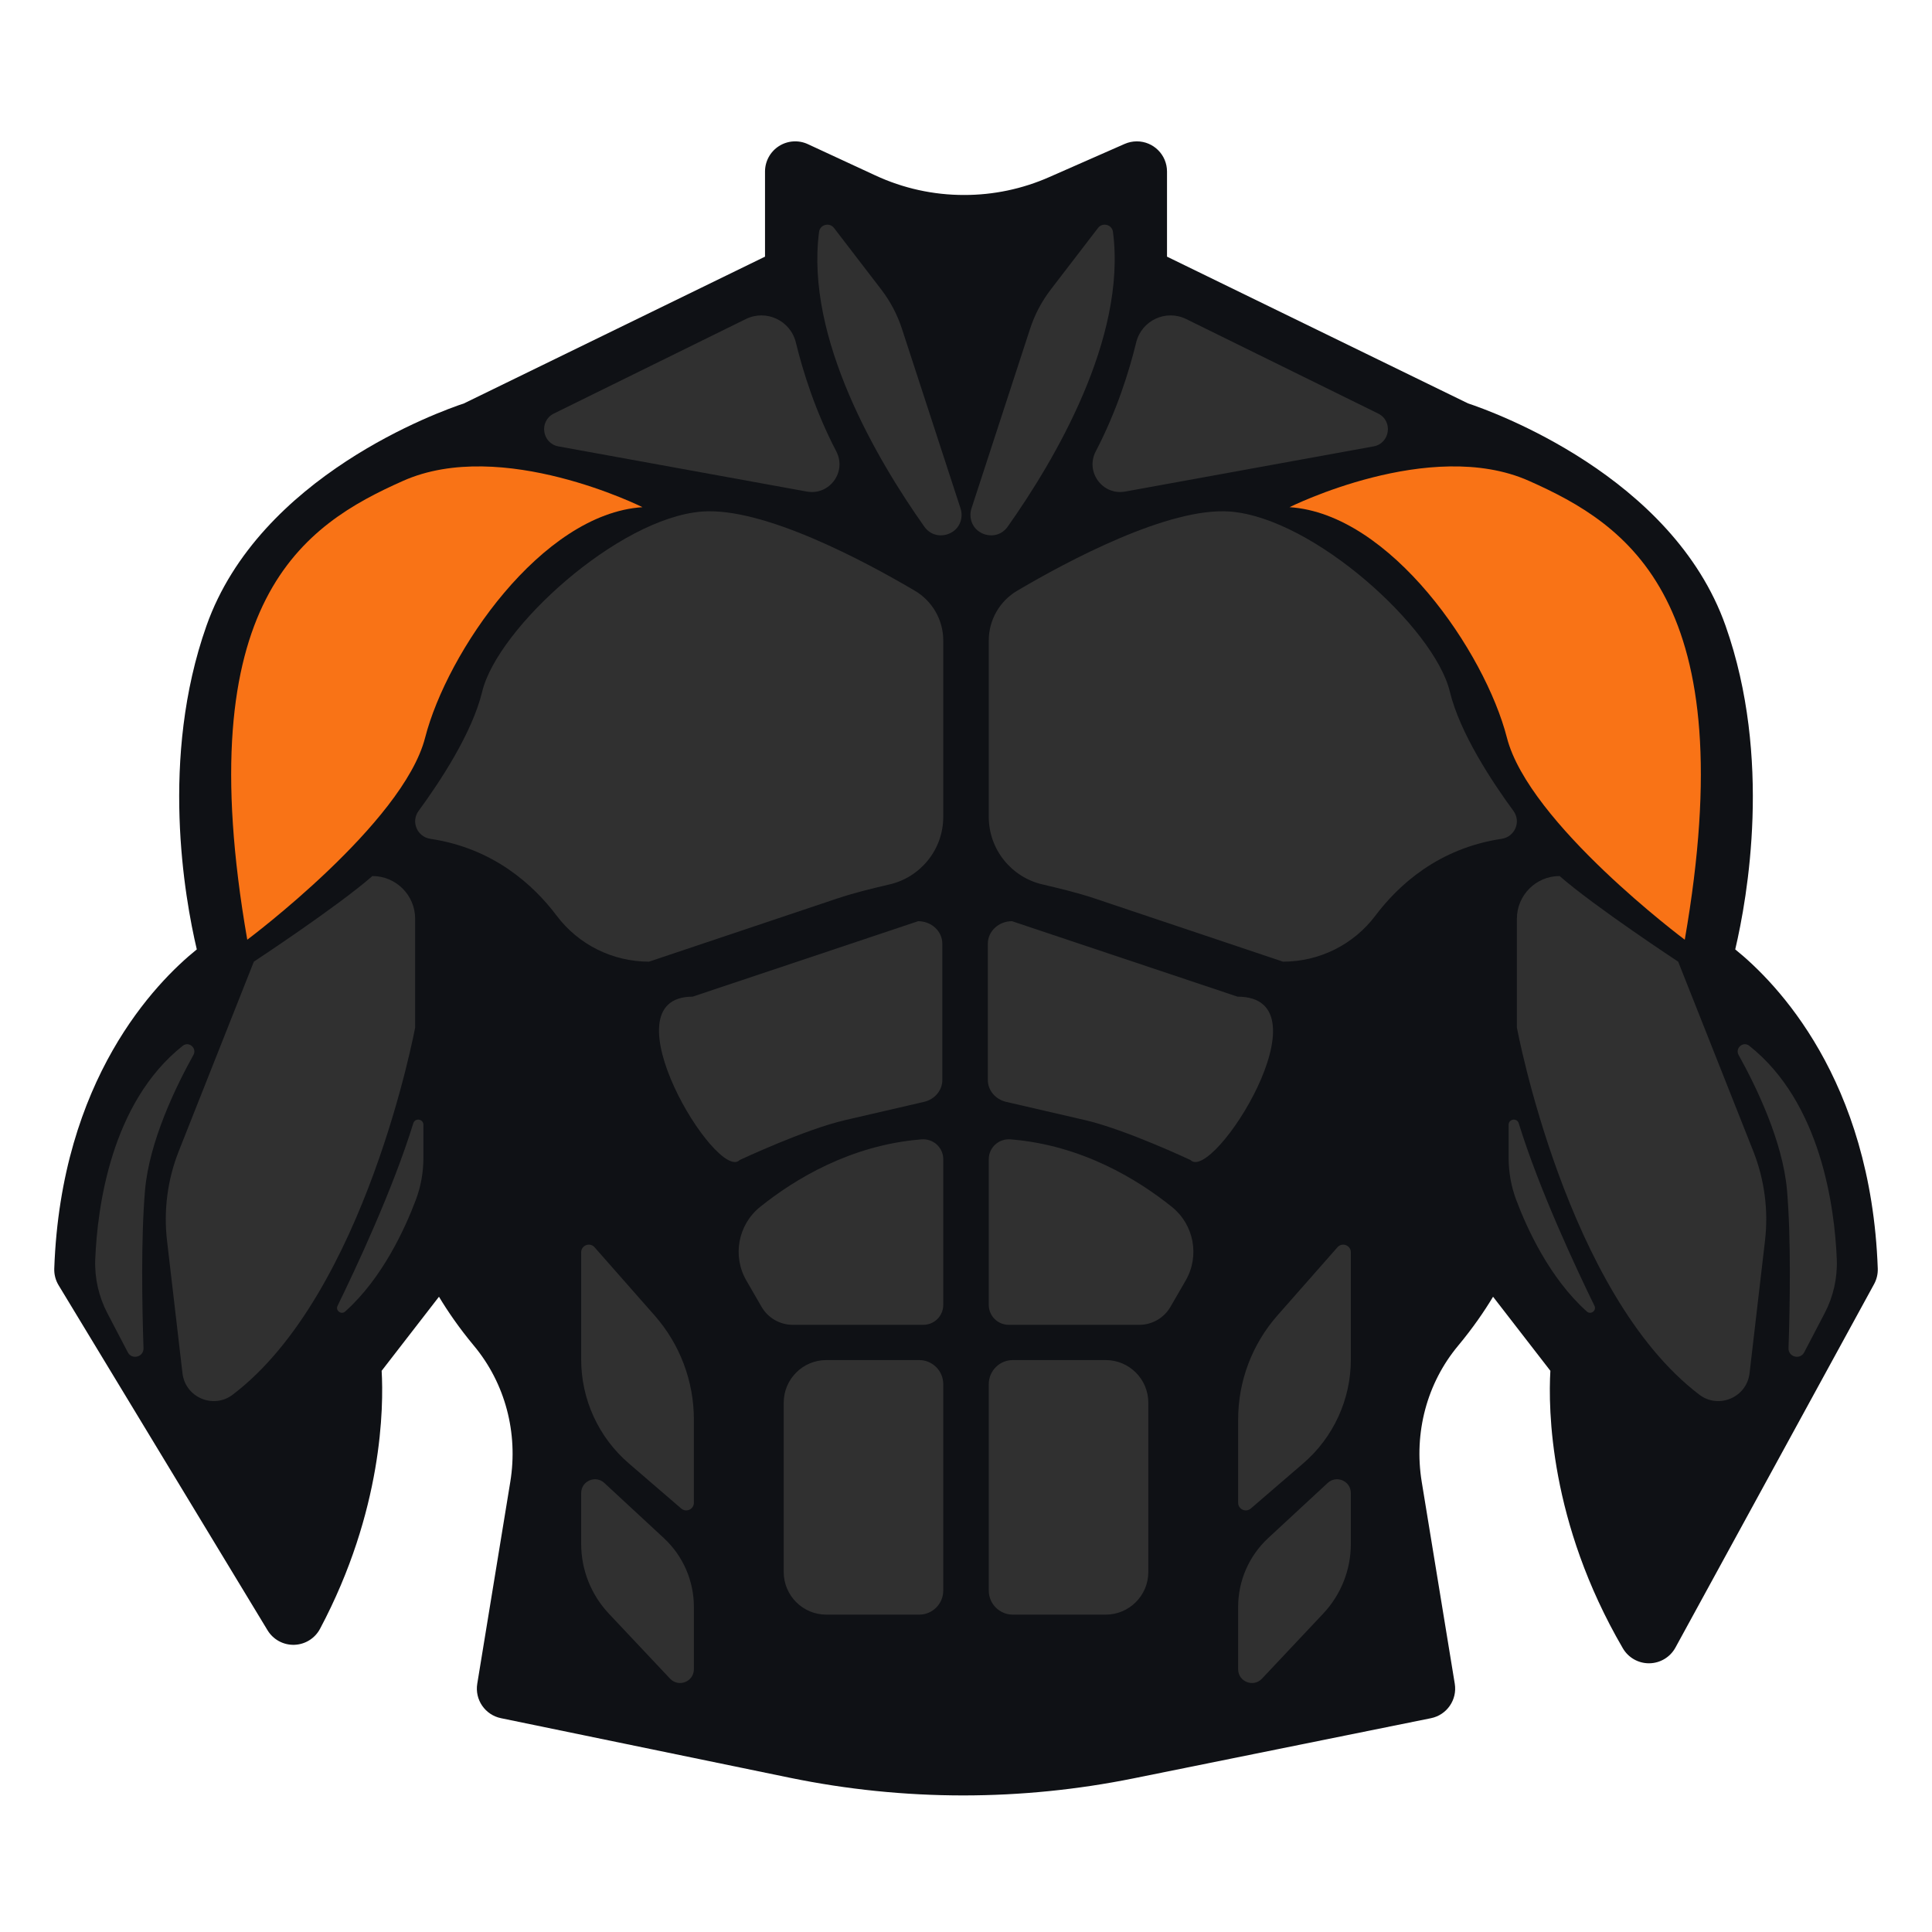
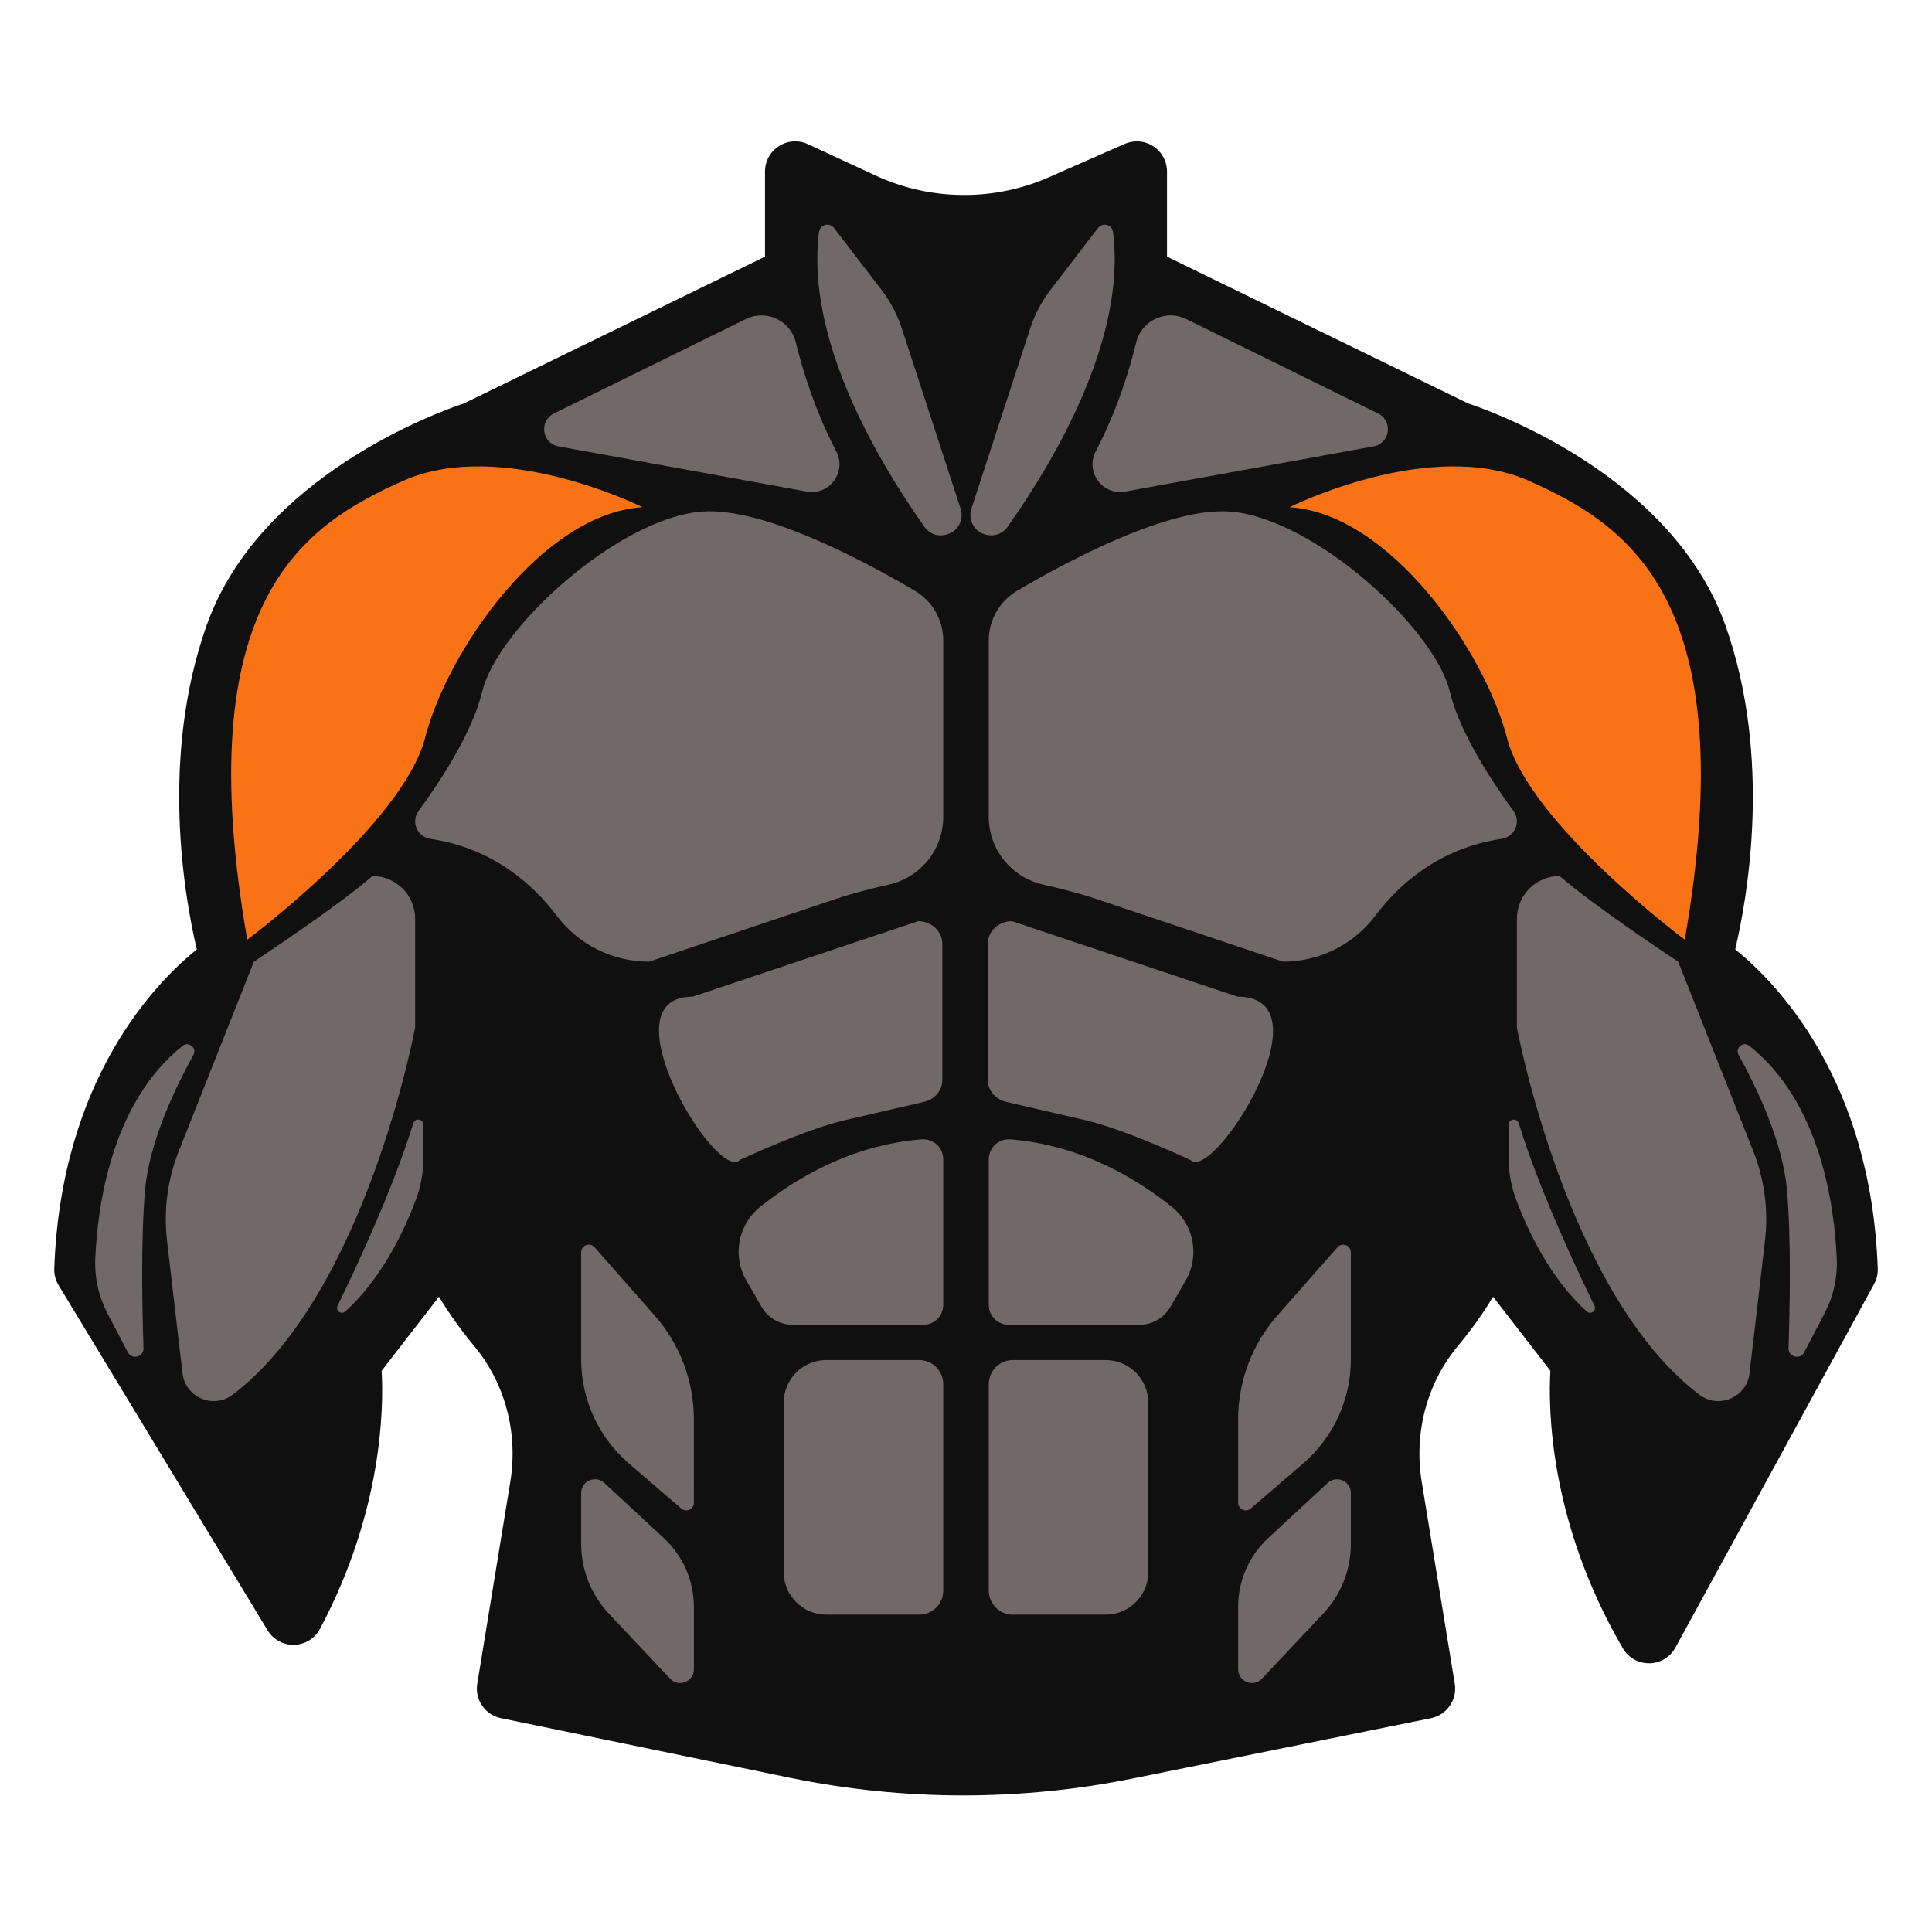
<svg xmlns="http://www.w3.org/2000/svg" version="1.1" width="512" height="512" x="0" y="0" viewBox="0 0 512 512" style="enable-background:new 0 0 512 512" xml:space="preserve" class="">
  <g>
-     <path fill="#0f1115" d="M301.269 37.462c-1.093 0-2.19.224-3.221.677l-19.98 8.789a55.678 55.678 0 0 1-22.557 4.743 55.631 55.631 0 0 1-23.557-5.193l-17.853-8.274a7.999 7.999 0 0 0-11.364 7.258v22.553l-79.783 38.894c-6.267 2.078-54.193 19.141-68.246 58.949-12.363 35.022-5.801 71.956-2.555 85.742-10.916 8.808-35.98 34.384-37.773 84.578a8 8 0 0 0 1.152 4.43l55.372 91.433a8 8 0 0 0 13.907-.391c16.658-31.356 16.875-58.869 16.33-68.373l15.191-19.628c2.289 3.812 5.327 8.259 9.282 13.009 8.242 9.897 11.749 23.036 9.62 36.046l-8.755 53.504a8 8 0 0 0 6.279 9.127l76.517 15.781a228.09 228.09 0 0 0 45.975 4.691 228.12 228.12 0 0 0 45.127-4.518l78.842-15.948a8 8 0 0 0 6.309-9.133l-8.755-53.504c-2.129-13.011 1.377-26.149 9.62-36.046 3.955-4.75 6.993-9.198 9.282-13.009l15.19 19.627c-.577 10.026-.31 40.081 19.211 73.545a8 8 0 0 0 6.91 3.969l.112-.001a8 8 0 0 0 6.909-4.163l52.646-96.326a8.01 8.01 0 0 0 .975-4.122c-1.793-50.194-26.857-75.77-37.773-84.578 3.246-13.786 9.808-50.72-2.555-85.742-14.053-39.809-61.979-56.871-68.246-58.949L309.27 68.016V45.462a8.001 8.001 0 0 0-8.001-8z" opacity="1" data-original="#484f69" class="" />
-     <path fill="#303030" d="M249.728 250.095v36.119c0 2.743-2.006 5.133-4.863 5.794l-20.888 4.832c-10.774 2.492-27.945 10.577-27.945 10.577-5.973 6.163-36.108-43.292-12.473-43.292l59.763-20c3.537 0 6.406 2.673 6.406 5.97zM261.787 250.095v36.119c0 2.743 2.006 5.133 4.863 5.794l20.888 4.832c10.774 2.492 27.945 10.577 27.945 10.577 5.973 6.163 37.243-43.292 12.473-43.292l-59.763-20c-3.537 0-6.406 2.673-6.406 5.97zM221.021 60.413l12.526 16.321a34.797 34.797 0 0 1 5.474 10.388l15.536 47.628c.177.544.268 1.112.268 1.684 0 5.303-6.81 7.463-9.871 3.132-12.382-17.517-31.578-49.908-27.893-78.118.254-1.947 2.764-2.595 3.96-1.035zM146.787 109.587l50.855-25.03c5.39-2.653 11.842.362 13.267 6.198 1.873 7.669 5.16 18.229 10.711 28.856 2.837 5.431-1.783 11.751-7.812 10.655l-65.805-11.965c-4.394-.799-5.224-6.742-1.216-8.714z" opacity="1" data-original="#9fabce" class="" />
+     <path fill="#101010" d="M301.269 37.462c-1.093 0-2.19.224-3.221.677l-19.98 8.789a55.678 55.678 0 0 1-22.557 4.743 55.631 55.631 0 0 1-23.557-5.193l-17.853-8.274a7.999 7.999 0 0 0-11.364 7.258v22.553l-79.783 38.894c-6.267 2.078-54.193 19.141-68.246 58.949-12.363 35.022-5.801 71.956-2.555 85.742-10.916 8.808-35.98 34.384-37.773 84.578a8 8 0 0 0 1.152 4.43l55.372 91.433a8 8 0 0 0 13.907-.391c16.658-31.356 16.875-58.869 16.33-68.373l15.191-19.628c2.289 3.812 5.327 8.259 9.282 13.009 8.242 9.897 11.749 23.036 9.62 36.046l-8.755 53.504a8 8 0 0 0 6.279 9.127l76.517 15.781a228.09 228.09 0 0 0 45.975 4.691 228.12 228.12 0 0 0 45.127-4.518l78.842-15.948a8 8 0 0 0 6.309-9.133l-8.755-53.504c-2.129-13.011 1.377-26.149 9.62-36.046 3.955-4.75 6.993-9.198 9.282-13.009l15.19 19.627c-.577 10.026-.31 40.081 19.211 73.545a8 8 0 0 0 6.91 3.969l.112-.001a8 8 0 0 0 6.909-4.163l52.646-96.326a8.01 8.01 0 0 0 .975-4.122c-1.793-50.194-26.857-75.77-37.773-84.578 3.246-13.786 9.808-50.72-2.555-85.742-14.053-39.809-61.979-56.871-68.246-58.949L309.27 68.016V45.462a8.001 8.001 0 0 0-8.001-8z" opacity="1" data-original="#484f69" class="" />
+     <path fill="#716969" d="M249.728 250.095v36.119c0 2.743-2.006 5.133-4.863 5.794l-20.888 4.832c-10.774 2.492-27.945 10.577-27.945 10.577-5.973 6.163-36.108-43.292-12.473-43.292l59.763-20c3.537 0 6.406 2.673 6.406 5.97zM261.787 250.095v36.119c0 2.743 2.006 5.133 4.863 5.794l20.888 4.832c10.774 2.492 27.945 10.577 27.945 10.577 5.973 6.163 37.243-43.292 12.473-43.292l-59.763-20c-3.537 0-6.406 2.673-6.406 5.97zM221.021 60.413l12.526 16.321a34.797 34.797 0 0 1 5.474 10.388l15.536 47.628c.177.544.268 1.112.268 1.684 0 5.303-6.81 7.463-9.871 3.132-12.382-17.517-31.578-49.908-27.893-78.118.254-1.947 2.764-2.595 3.96-1.035zM146.787 109.587l50.855-25.03c5.39-2.653 11.842.362 13.267 6.198 1.873 7.669 5.16 18.229 10.711 28.856 2.837 5.431-1.783 11.751-7.812 10.655l-65.805-11.965c-4.394-.799-5.224-6.742-1.216-8.714z" opacity="1" data-original="#9fabce" class="" />
    <path fill="#f97316" d="M170.261 134.408s-37.238-18.619-63.422-6.982-57.021 31.42-41.311 121.607c0 0 41.311-30.838 47.13-53.53s30.837-59.35 57.603-61.095z" opacity="1" data-original="#ff004f" class="" />
-     <path fill="#303030" d="M242.455 156.559a15.301 15.301 0 0 1 7.52 13.185v46.72c0 8.704-6.048 15.996-14.171 17.901-4.693 1.101-9.383 2.22-13.953 3.754L172 254.851c-9.613 0-18.681-4.489-24.464-12.168-6.153-8.172-16.775-17.887-33.478-20.387-3.507-.525-5.224-4.54-3.125-7.399 5.659-7.711 14.206-20.645 16.854-31.613 4.073-16.874 36.075-45.966 58.185-47.712 16.315-1.289 43.406 13.269 56.483 20.987zM110.018 243.483v28.823s-13.09 70.544-48.363 97.308c-5.13 3.892-12.553.702-13.298-5.694l-4.094-35.137a49.024 49.024 0 0 1 3.117-23.727l19.893-50.205s22.11-14.546 31.42-22.692c6.255 0 11.325 5.07 11.325 11.324z" opacity="1" data-original="#9fabce" class="" />
-     <path fill="#303030" d="M48.428 277.147c1.622-1.284 3.836.622 2.83 2.43-4.655 8.367-11.702 22.889-12.824 35.847-1.105 12.77-.772 30.815-.404 41.857.078 2.346-3.072 3.176-4.159 1.095l-5.407-10.35a28.387 28.387 0 0 1-3.224-14.312c.565-13.726 4.161-41.496 23.188-56.567zM112.205 298.082v8.785c0 3.786-.666 7.54-1.997 11.085-2.851 7.595-8.865 20.797-18.739 29.621-1.047.936-2.627-.261-2.01-1.523 4.655-9.513 14.642-30.743 20.07-48.378.463-1.501 2.676-1.161 2.676.41zM249.974 307.203v38.609a5.279 5.279 0 0 1-5.279 5.279h-34.61a9.542 9.542 0 0 1-8.262-4.767l-4.026-6.963a15.246 15.246 0 0 1 3.652-19.522c9.015-7.244 23.896-16.403 42.774-17.896 3.092-.245 5.751 2.158 5.751 5.26zM243.591 427.896h-24.602c-6.239 0-11.296-5.058-11.296-11.296v-44.872c0-6.239 5.058-11.296 11.296-11.296h24.602a6.383 6.383 0 0 1 6.383 6.383v54.697a6.384 6.384 0 0 1-6.383 6.384zM157.565 330.539l15.916 18.076a41.707 41.707 0 0 1 10.405 27.563v22.063c0 1.734-2.036 2.668-3.35 1.536l-13.895-11.965a36.332 36.332 0 0 1-12.625-27.533v-28.4c0-1.869 2.314-2.743 3.549-1.34zM160.157 392.998l15.766 14.607a24.856 24.856 0 0 1 7.964 18.234v16.516c0 3.311-4.049 4.917-6.318 2.506l-16.227-17.241a26.949 26.949 0 0 1-7.325-18.47v-13.47c-.001-3.19 3.8-4.85 6.14-2.682zM290.986 60.413 278.46 76.734a34.797 34.797 0 0 0-5.474 10.388L257.45 134.75a5.442 5.442 0 0 0-.268 1.684c0 5.303 6.81 7.463 9.871 3.132 12.382-17.517 31.578-49.908 27.893-78.118-.253-1.947-2.763-2.595-3.96-1.035zM365.221 109.587l-50.855-25.03c-5.39-2.653-11.842.362-13.267 6.198-1.873 7.669-5.16 18.229-10.711 28.856-2.837 5.431 1.783 11.751 7.812 10.655l65.805-11.965c4.394-.799 5.224-6.742 1.216-8.714z" opacity="1" data-original="#9fabce" class="" />
+     <path fill="#716969" d="M242.455 156.559a15.301 15.301 0 0 1 7.52 13.185v46.72c0 8.704-6.048 15.996-14.171 17.901-4.693 1.101-9.383 2.22-13.953 3.754L172 254.851c-9.613 0-18.681-4.489-24.464-12.168-6.153-8.172-16.775-17.887-33.478-20.387-3.507-.525-5.224-4.54-3.125-7.399 5.659-7.711 14.206-20.645 16.854-31.613 4.073-16.874 36.075-45.966 58.185-47.712 16.315-1.289 43.406 13.269 56.483 20.987zM110.018 243.483v28.823s-13.09 70.544-48.363 97.308c-5.13 3.892-12.553.702-13.298-5.694l-4.094-35.137a49.024 49.024 0 0 1 3.117-23.727l19.893-50.205s22.11-14.546 31.42-22.692c6.255 0 11.325 5.07 11.325 11.324z" opacity="1" data-original="#9fabce" class="" />
+     <path fill="#716969" d="M48.428 277.147c1.622-1.284 3.836.622 2.83 2.43-4.655 8.367-11.702 22.889-12.824 35.847-1.105 12.77-.772 30.815-.404 41.857.078 2.346-3.072 3.176-4.159 1.095l-5.407-10.35a28.387 28.387 0 0 1-3.224-14.312c.565-13.726 4.161-41.496 23.188-56.567zM112.205 298.082v8.785c0 3.786-.666 7.54-1.997 11.085-2.851 7.595-8.865 20.797-18.739 29.621-1.047.936-2.627-.261-2.01-1.523 4.655-9.513 14.642-30.743 20.07-48.378.463-1.501 2.676-1.161 2.676.41zM249.974 307.203v38.609a5.279 5.279 0 0 1-5.279 5.279h-34.61a9.542 9.542 0 0 1-8.262-4.767l-4.026-6.963a15.246 15.246 0 0 1 3.652-19.522c9.015-7.244 23.896-16.403 42.774-17.896 3.092-.245 5.751 2.158 5.751 5.26zM243.591 427.896h-24.602c-6.239 0-11.296-5.058-11.296-11.296v-44.872c0-6.239 5.058-11.296 11.296-11.296h24.602a6.383 6.383 0 0 1 6.383 6.383v54.697a6.384 6.384 0 0 1-6.383 6.384zM157.565 330.539l15.916 18.076a41.707 41.707 0 0 1 10.405 27.563v22.063c0 1.734-2.036 2.668-3.35 1.536l-13.895-11.965a36.332 36.332 0 0 1-12.625-27.533v-28.4c0-1.869 2.314-2.743 3.549-1.34zM160.157 392.998l15.766 14.607a24.856 24.856 0 0 1 7.964 18.234v16.516c0 3.311-4.049 4.917-6.318 2.506l-16.227-17.241a26.949 26.949 0 0 1-7.325-18.47v-13.47c-.001-3.19 3.8-4.85 6.14-2.682zM290.986 60.413 278.46 76.734a34.797 34.797 0 0 0-5.474 10.388L257.45 134.75a5.442 5.442 0 0 0-.268 1.684c0 5.303 6.81 7.463 9.871 3.132 12.382-17.517 31.578-49.908 27.893-78.118-.253-1.947-2.763-2.595-3.96-1.035zM365.221 109.587l-50.855-25.03c-5.39-2.653-11.842.362-13.267 6.198-1.873 7.669-5.16 18.229-10.711 28.856-2.837 5.431 1.783 11.751 7.812 10.655l65.805-11.965c4.394-.799 5.224-6.742 1.216-8.714z" opacity="1" data-original="#9fabce" class="" />
    <path fill="#f97316" d="M341.747 134.408s37.238-18.619 63.422-6.982 57.021 31.42 41.311 121.607c0 0-41.311-30.838-47.13-53.53s-30.838-59.35-57.603-61.095z" opacity="1" data-original="#ff004f" class="" />
-     <path fill="#303030" d="M269.553 156.559a15.301 15.301 0 0 0-7.52 13.185v46.72c0 8.704 6.048 15.996 14.171 17.901 4.694 1.101 9.383 2.22 13.953 3.754l49.851 16.732c9.613 0 18.681-4.489 24.464-12.168 6.153-8.172 16.775-17.887 33.478-20.387 3.507-.525 5.224-4.54 3.125-7.399-5.659-7.711-14.206-20.645-16.854-31.613-4.073-16.874-36.075-45.966-58.185-47.712-16.316-1.289-43.406 13.269-56.483 20.987zM401.99 243.483v28.823s13.09 70.544 48.363 97.308c5.13 3.892 12.553.702 13.298-5.694l4.094-35.137a49.024 49.024 0 0 0-3.117-23.727l-19.893-50.205s-22.11-14.546-31.42-22.692c-6.255 0-11.325 5.07-11.325 11.324z" opacity="1" data-original="#9fabce" class="" />
-     <path fill="#303030" d="M463.58 277.147c-1.622-1.284-3.836.622-2.83 2.43 4.655 8.367 11.702 22.889 12.824 35.847 1.105 12.77.772 30.815.404 41.857-.078 2.346 3.072 3.176 4.159 1.095l5.407-10.35a28.387 28.387 0 0 0 3.224-14.312c-.566-13.726-4.161-41.496-23.188-56.567zM399.803 298.082v8.785c0 3.786.666 7.54 1.997 11.085 2.851 7.595 8.865 20.797 18.739 29.621 1.047.936 2.627-.261 2.01-1.523-4.655-9.513-14.642-30.743-20.07-48.378-.464-1.501-2.676-1.161-2.676.41zM262.034 307.203v38.609a5.279 5.279 0 0 0 5.279 5.279h34.61a9.542 9.542 0 0 0 8.262-4.767l4.026-6.963a15.246 15.246 0 0 0-3.652-19.522c-9.015-7.244-23.896-16.403-42.774-17.896-3.092-.245-5.751 2.158-5.751 5.26zM268.417 427.896h24.602c6.239 0 11.296-5.058 11.296-11.296v-44.872c0-6.239-5.058-11.296-11.296-11.296h-24.602a6.383 6.383 0 0 0-6.383 6.383v54.697a6.384 6.384 0 0 0 6.383 6.384zM354.442 330.539l-15.916 18.076a41.707 41.707 0 0 0-10.405 27.563v22.063c0 1.734 2.036 2.668 3.35 1.536l13.895-11.965a36.332 36.332 0 0 0 12.625-27.533v-28.4c0-1.869-2.314-2.743-3.549-1.34zM351.85 392.998l-15.766 14.607a24.856 24.856 0 0 0-7.964 18.234v16.516c0 3.311 4.049 4.917 6.318 2.506l16.227-17.241a26.949 26.949 0 0 0 7.325-18.47v-13.47c.001-3.19-3.799-4.85-6.14-2.682z" opacity="1" data-original="#9fabce" class="" />
+     <path fill="#716969" d="M269.553 156.559a15.301 15.301 0 0 0-7.52 13.185v46.72c0 8.704 6.048 15.996 14.171 17.901 4.694 1.101 9.383 2.22 13.953 3.754l49.851 16.732c9.613 0 18.681-4.489 24.464-12.168 6.153-8.172 16.775-17.887 33.478-20.387 3.507-.525 5.224-4.54 3.125-7.399-5.659-7.711-14.206-20.645-16.854-31.613-4.073-16.874-36.075-45.966-58.185-47.712-16.316-1.289-43.406 13.269-56.483 20.987zM401.99 243.483v28.823s13.09 70.544 48.363 97.308c5.13 3.892 12.553.702 13.298-5.694l4.094-35.137a49.024 49.024 0 0 0-3.117-23.727l-19.893-50.205s-22.11-14.546-31.42-22.692c-6.255 0-11.325 5.07-11.325 11.324z" opacity="1" data-original="#9fabce" class="" />
+     <path fill="#716969" d="M463.58 277.147c-1.622-1.284-3.836.622-2.83 2.43 4.655 8.367 11.702 22.889 12.824 35.847 1.105 12.77.772 30.815.404 41.857-.078 2.346 3.072 3.176 4.159 1.095l5.407-10.35a28.387 28.387 0 0 0 3.224-14.312c-.566-13.726-4.161-41.496-23.188-56.567zM399.803 298.082v8.785c0 3.786.666 7.54 1.997 11.085 2.851 7.595 8.865 20.797 18.739 29.621 1.047.936 2.627-.261 2.01-1.523-4.655-9.513-14.642-30.743-20.07-48.378-.464-1.501-2.676-1.161-2.676.41zM262.034 307.203v38.609a5.279 5.279 0 0 0 5.279 5.279h34.61a9.542 9.542 0 0 0 8.262-4.767l4.026-6.963a15.246 15.246 0 0 0-3.652-19.522c-9.015-7.244-23.896-16.403-42.774-17.896-3.092-.245-5.751 2.158-5.751 5.26zM268.417 427.896h24.602c6.239 0 11.296-5.058 11.296-11.296v-44.872c0-6.239-5.058-11.296-11.296-11.296h-24.602a6.383 6.383 0 0 0-6.383 6.383v54.697a6.384 6.384 0 0 0 6.383 6.384zM354.442 330.539l-15.916 18.076a41.707 41.707 0 0 0-10.405 27.563v22.063c0 1.734 2.036 2.668 3.35 1.536l13.895-11.965a36.332 36.332 0 0 0 12.625-27.533v-28.4c0-1.869-2.314-2.743-3.549-1.34zM351.85 392.998l-15.766 14.607a24.856 24.856 0 0 0-7.964 18.234v16.516c0 3.311 4.049 4.917 6.318 2.506l16.227-17.241a26.949 26.949 0 0 0 7.325-18.47v-13.47c.001-3.19-3.799-4.85-6.14-2.682z" opacity="1" data-original="#9fabce" class="" />
  </g>
</svg>
